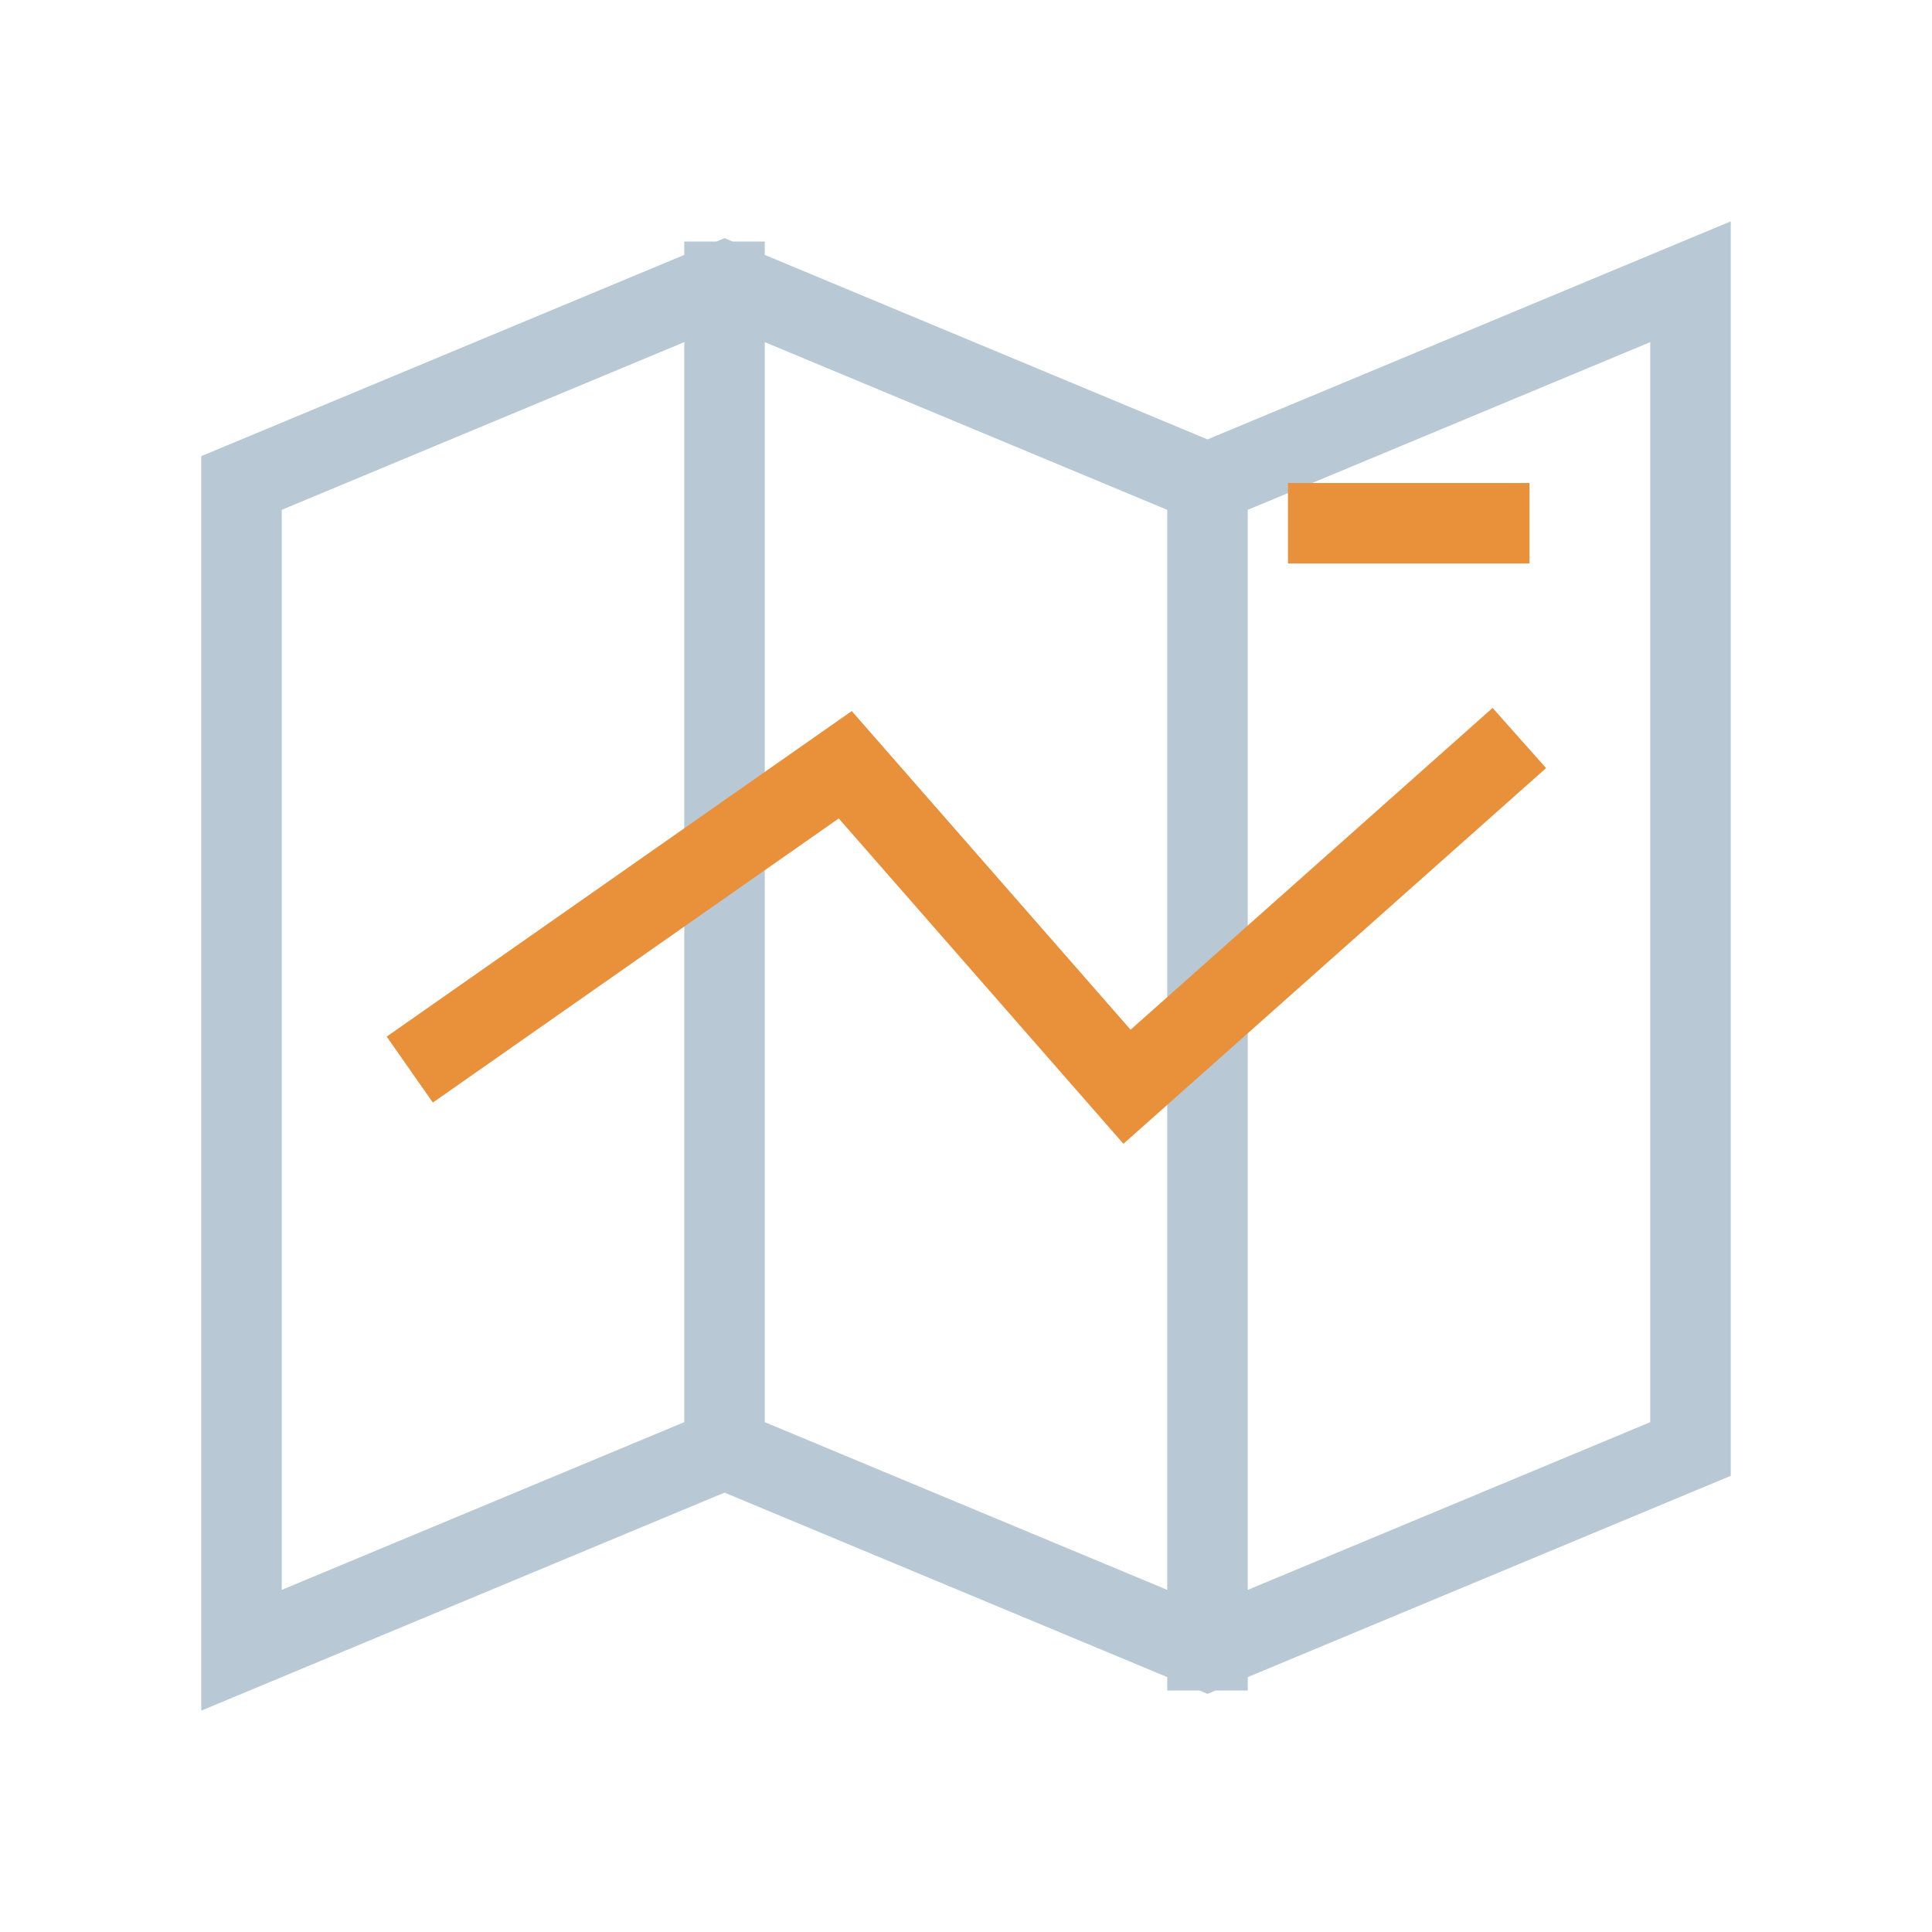
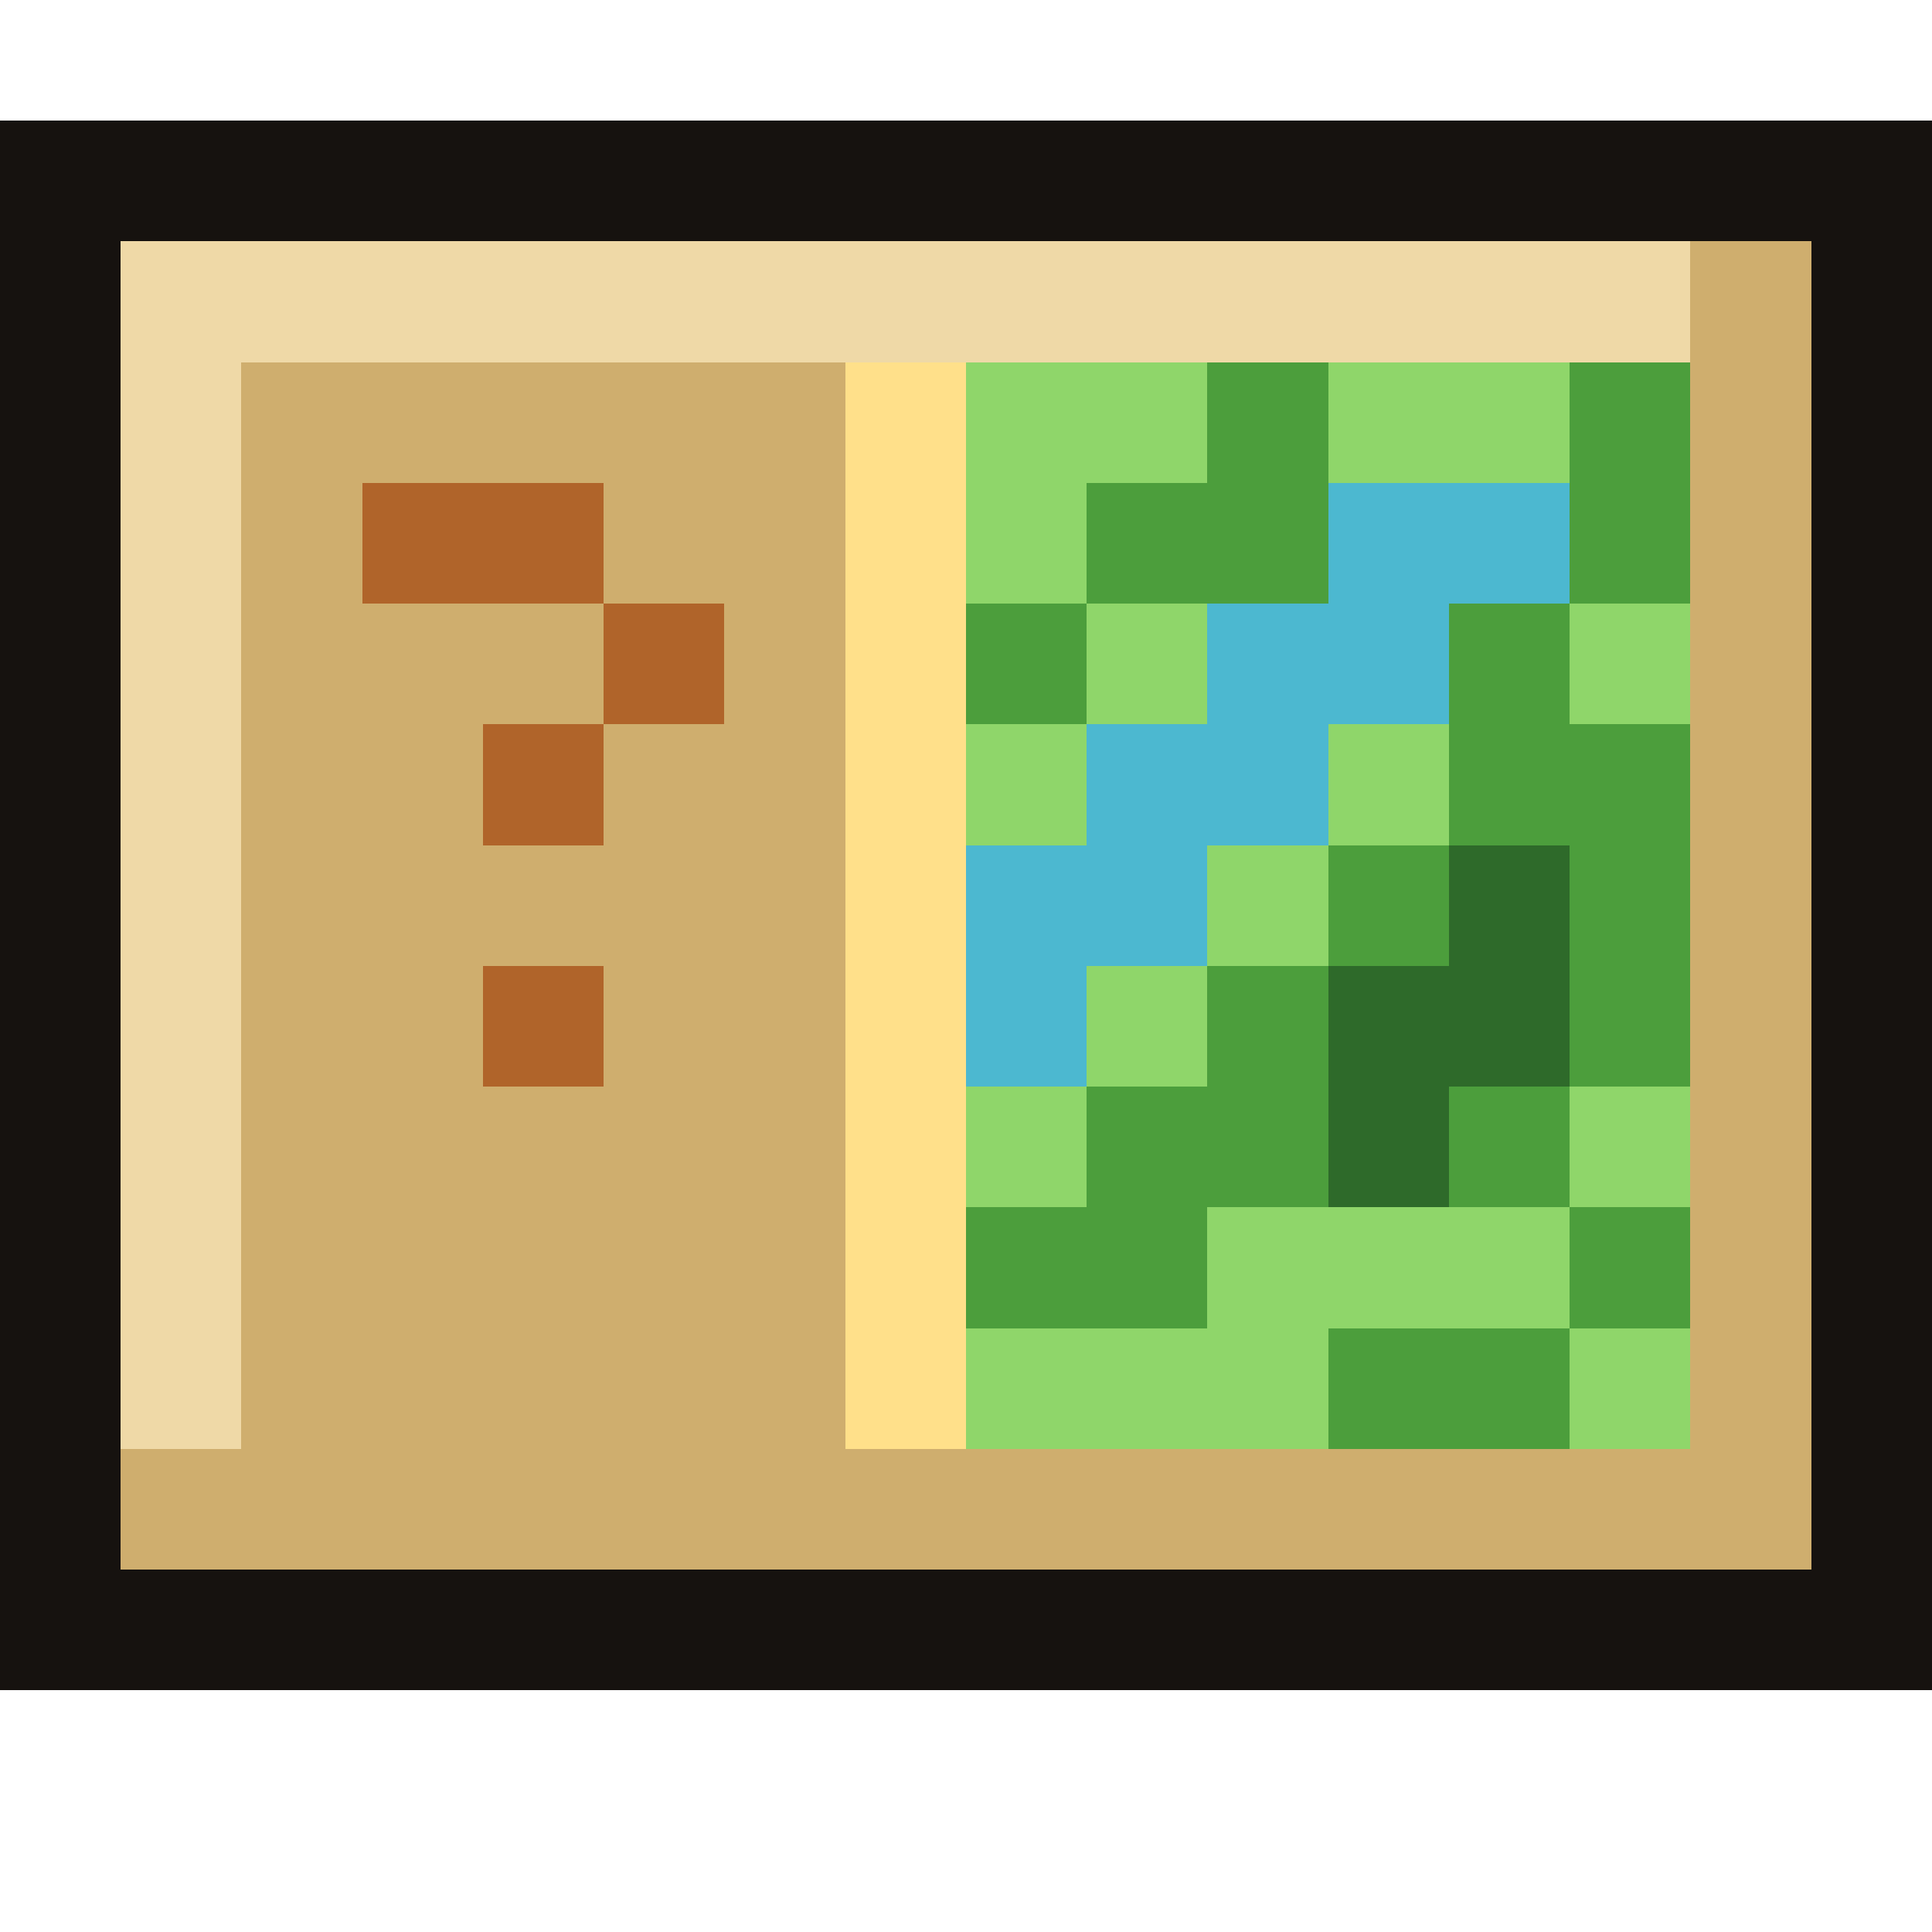
- <svg xmlns="http://www.w3.org/2000/svg" viewBox="0 0 48 48" fill="none" stroke="#b8c8d4" stroke-width="2" stroke-linecap="square" stroke-linejoin="miter">
-   <style>.accent{stroke:#e8903a}</style>
-   <path d="m6 12 12-5 12 5 12-5v29l-12 5-12-5-12 5ZM18 7v29m12-24v29" />
-   <path class="accent" d="m11 26 10-7 7 8 9-8M33 13h4" />
+ <svg xmlns="http://www.w3.org/2000/svg" viewBox="0 0 16 16" shape-rendering="crispEdges">
+   <rect x="0" y="1" width="16" height="1" fill="#16120f" />
+   <rect x="0" y="2" width="1" height="1" fill="#16120f" />
+   <rect x="1" y="2" width="13" height="1" fill="#efd9a7" />
+   <rect x="14" y="2" width="1" height="1" fill="#cfae6e" />
+   <rect x="15" y="2" width="1" height="1" fill="#16120f" />
+   <rect x="0" y="3" width="1" height="1" fill="#16120f" />
+   <rect x="1" y="3" width="1" height="1" fill="#efd9a7" />
+   <rect x="2" y="3" width="5" height="1" fill="#cfae6e" />
+   <rect x="7" y="3" width="1" height="1" fill="#ffe08a" />
+   <rect x="8" y="3" width="2" height="1" fill="#8fd66a" />
+   <rect x="10" y="3" width="1" height="1" fill="#4c9e3c" />
+   <rect x="11" y="3" width="2" height="1" fill="#8fd66a" />
+   <rect x="13" y="3" width="1" height="1" fill="#4c9e3c" />
+   <rect x="14" y="3" width="1" height="1" fill="#cfae6e" />
+   <rect x="15" y="3" width="1" height="1" fill="#16120f" />
+   <rect x="0" y="4" width="1" height="1" fill="#16120f" />
+   <rect x="1" y="4" width="1" height="1" fill="#efd9a7" />
+   <rect x="2" y="4" width="1" height="1" fill="#cfae6e" />
+   <rect x="3" y="4" width="2" height="1" fill="#b0642a" />
+   <rect x="5" y="4" width="2" height="1" fill="#cfae6e" />
+   <rect x="7" y="4" width="1" height="1" fill="#ffe08a" />
+   <rect x="8" y="4" width="1" height="1" fill="#8fd66a" />
+   <rect x="9" y="4" width="2" height="1" fill="#4c9e3c" />
+   <rect x="11" y="4" width="2" height="1" fill="#4cb8d0" />
+   <rect x="13" y="4" width="1" height="1" fill="#4c9e3c" />
+   <rect x="14" y="4" width="1" height="1" fill="#cfae6e" />
+   <rect x="15" y="4" width="1" height="1" fill="#16120f" />
+   <rect x="0" y="5" width="1" height="1" fill="#16120f" />
+   <rect x="1" y="5" width="1" height="1" fill="#efd9a7" />
+   <rect x="2" y="5" width="3" height="1" fill="#cfae6e" />
+   <rect x="5" y="5" width="1" height="1" fill="#b0642a" />
+   <rect x="6" y="5" width="1" height="1" fill="#cfae6e" />
+   <rect x="7" y="5" width="1" height="1" fill="#ffe08a" />
+   <rect x="8" y="5" width="1" height="1" fill="#4c9e3c" />
+   <rect x="9" y="5" width="1" height="1" fill="#8fd66a" />
+   <rect x="10" y="5" width="2" height="1" fill="#4cb8d0" />
+   <rect x="12" y="5" width="1" height="1" fill="#4c9e3c" />
+   <rect x="13" y="5" width="1" height="1" fill="#8fd66a" />
+   <rect x="14" y="5" width="1" height="1" fill="#cfae6e" />
+   <rect x="15" y="5" width="1" height="1" fill="#16120f" />
+   <rect x="0" y="6" width="1" height="1" fill="#16120f" />
+   <rect x="1" y="6" width="1" height="1" fill="#efd9a7" />
+   <rect x="2" y="6" width="2" height="1" fill="#cfae6e" />
+   <rect x="4" y="6" width="1" height="1" fill="#b0642a" />
+   <rect x="5" y="6" width="2" height="1" fill="#cfae6e" />
+   <rect x="7" y="6" width="1" height="1" fill="#ffe08a" />
+   <rect x="8" y="6" width="1" height="1" fill="#8fd66a" />
+   <rect x="9" y="6" width="2" height="1" fill="#4cb8d0" />
+   <rect x="11" y="6" width="1" height="1" fill="#8fd66a" />
+   <rect x="12" y="6" width="2" height="1" fill="#4c9e3c" />
+   <rect x="14" y="6" width="1" height="1" fill="#cfae6e" />
+   <rect x="15" y="6" width="1" height="1" fill="#16120f" />
+   <rect x="0" y="7" width="1" height="1" fill="#16120f" />
+   <rect x="1" y="7" width="1" height="1" fill="#efd9a7" />
+   <rect x="2" y="7" width="5" height="1" fill="#cfae6e" />
+   <rect x="7" y="7" width="1" height="1" fill="#ffe08a" />
+   <rect x="8" y="7" width="2" height="1" fill="#4cb8d0" />
+   <rect x="10" y="7" width="1" height="1" fill="#8fd66a" />
+   <rect x="11" y="7" width="1" height="1" fill="#4c9e3c" />
+   <rect x="12" y="7" width="1" height="1" fill="#2e6a2a" />
+   <rect x="13" y="7" width="1" height="1" fill="#4c9e3c" />
+   <rect x="14" y="7" width="1" height="1" fill="#cfae6e" />
+   <rect x="15" y="7" width="1" height="1" fill="#16120f" />
+   <rect x="0" y="8" width="1" height="1" fill="#16120f" />
+   <rect x="1" y="8" width="1" height="1" fill="#efd9a7" />
+   <rect x="2" y="8" width="2" height="1" fill="#cfae6e" />
+   <rect x="4" y="8" width="1" height="1" fill="#b0642a" />
+   <rect x="5" y="8" width="2" height="1" fill="#cfae6e" />
+   <rect x="7" y="8" width="1" height="1" fill="#ffe08a" />
+   <rect x="8" y="8" width="1" height="1" fill="#4cb8d0" />
+   <rect x="9" y="8" width="1" height="1" fill="#8fd66a" />
+   <rect x="10" y="8" width="1" height="1" fill="#4c9e3c" />
+   <rect x="11" y="8" width="2" height="1" fill="#2e6a2a" />
+   <rect x="13" y="8" width="1" height="1" fill="#4c9e3c" />
+   <rect x="14" y="8" width="1" height="1" fill="#cfae6e" />
+   <rect x="15" y="8" width="1" height="1" fill="#16120f" />
+   <rect x="0" y="9" width="1" height="1" fill="#16120f" />
+   <rect x="1" y="9" width="1" height="1" fill="#efd9a7" />
+   <rect x="2" y="9" width="5" height="1" fill="#cfae6e" />
+   <rect x="7" y="9" width="1" height="1" fill="#ffe08a" />
+   <rect x="8" y="9" width="1" height="1" fill="#8fd66a" />
+   <rect x="9" y="9" width="2" height="1" fill="#4c9e3c" />
+   <rect x="11" y="9" width="1" height="1" fill="#2e6a2a" />
+   <rect x="12" y="9" width="1" height="1" fill="#4c9e3c" />
+   <rect x="13" y="9" width="1" height="1" fill="#8fd66a" />
+   <rect x="14" y="9" width="1" height="1" fill="#cfae6e" />
+   <rect x="15" y="9" width="1" height="1" fill="#16120f" />
+   <rect x="0" y="10" width="1" height="1" fill="#16120f" />
+   <rect x="1" y="10" width="1" height="1" fill="#efd9a7" />
+   <rect x="2" y="10" width="5" height="1" fill="#cfae6e" />
+   <rect x="7" y="10" width="1" height="1" fill="#ffe08a" />
+   <rect x="8" y="10" width="2" height="1" fill="#4c9e3c" />
+   <rect x="10" y="10" width="3" height="1" fill="#8fd66a" />
+   <rect x="13" y="10" width="1" height="1" fill="#4c9e3c" />
+   <rect x="14" y="10" width="1" height="1" fill="#cfae6e" />
+   <rect x="15" y="10" width="1" height="1" fill="#16120f" />
+   <rect x="0" y="11" width="1" height="1" fill="#16120f" />
+   <rect x="1" y="11" width="1" height="1" fill="#efd9a7" />
+   <rect x="2" y="11" width="5" height="1" fill="#cfae6e" />
+   <rect x="7" y="11" width="1" height="1" fill="#ffe08a" />
+   <rect x="8" y="11" width="3" height="1" fill="#8fd66a" />
+   <rect x="11" y="11" width="2" height="1" fill="#4c9e3c" />
+   <rect x="13" y="11" width="1" height="1" fill="#8fd66a" />
+   <rect x="14" y="11" width="1" height="1" fill="#cfae6e" />
+   <rect x="15" y="11" width="1" height="1" fill="#16120f" />
+   <rect x="0" y="12" width="1" height="1" fill="#16120f" />
+   <rect x="1" y="12" width="14" height="1" fill="#cfae6e" />
+   <rect x="15" y="12" width="1" height="1" fill="#16120f" />
+   <rect x="0" y="13" width="16" height="1" fill="#16120f" />
</svg>
